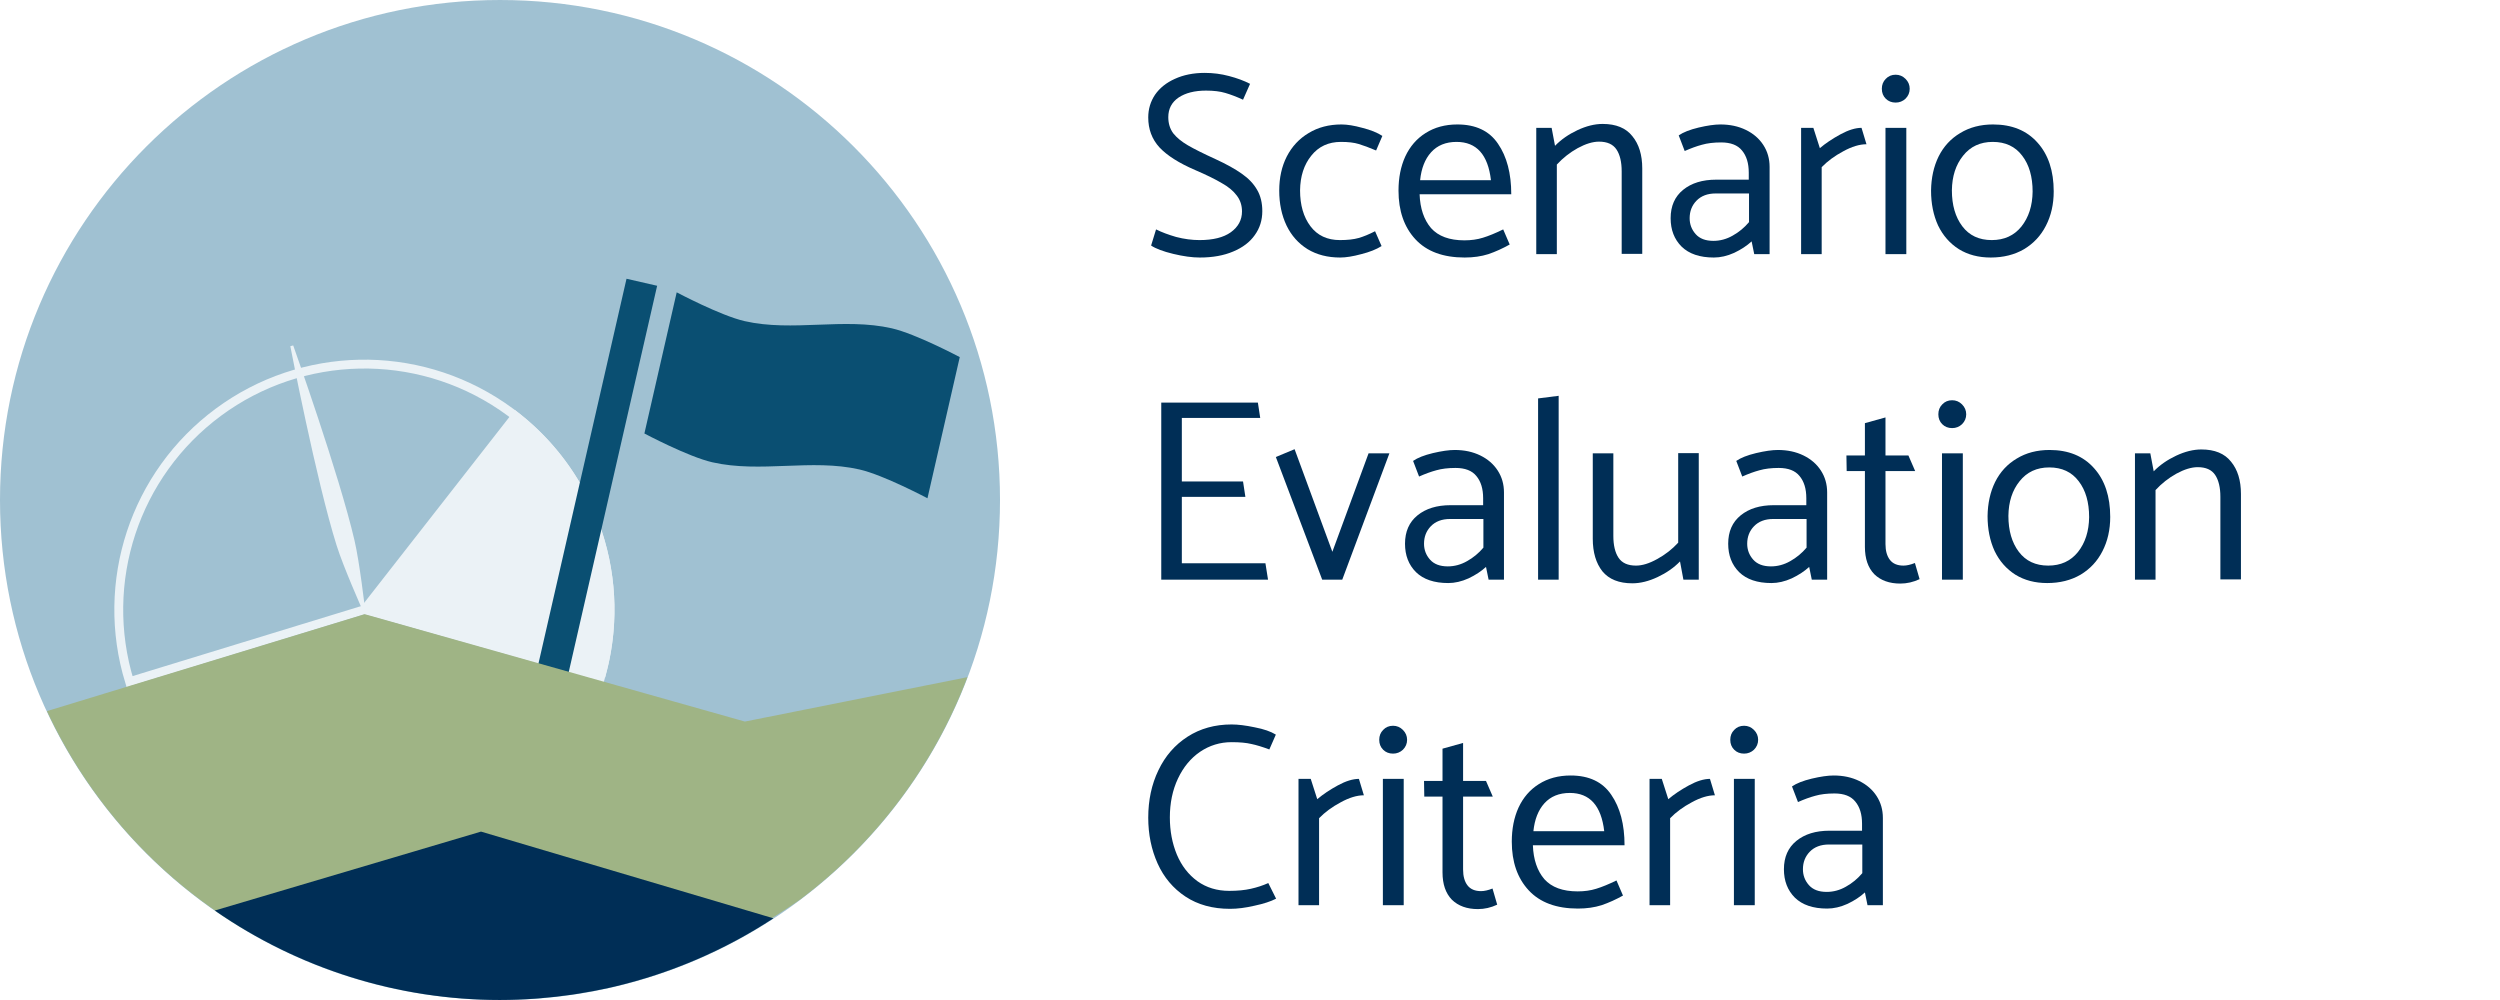
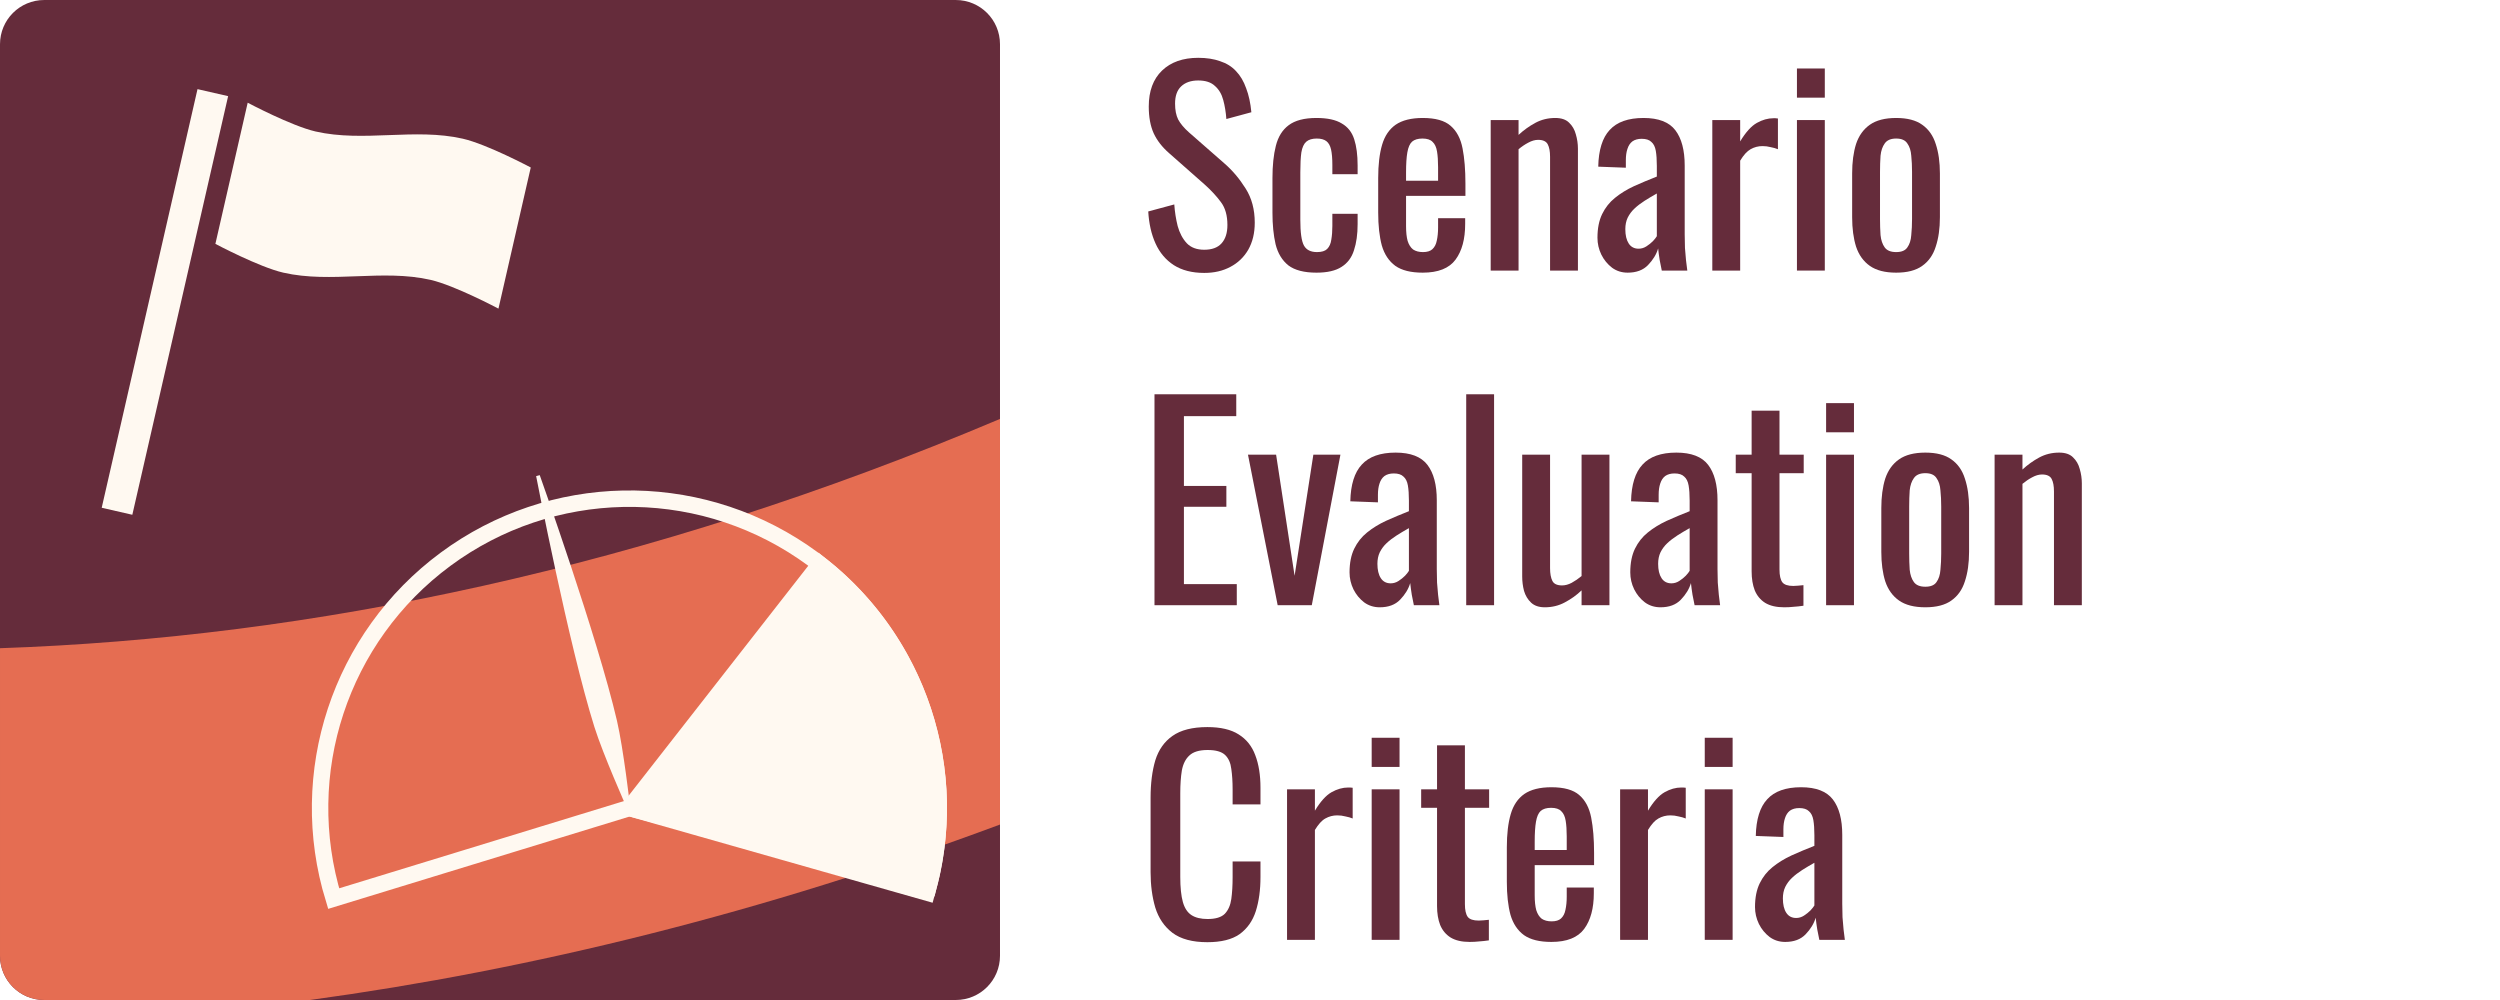
<svg xmlns="http://www.w3.org/2000/svg" version="1.1" id="svg2" xml:space="preserve" width="640" height="256" viewBox="0 0 640 256">
  <defs id="defs6" />
  <g id="g8" transform="matrix(1.333333,0,0,-1.333333,-474.3139,3852.588)">
    <g id="path1038" transform="matrix(2.834646,0,0,-2.834646,611.0355,2909.929)" />
-     <g aria-label="Scenario Evaluation Criteria" transform="scale(1,-1)" id="text381" style="font-size:50px;font-family:Catamaran;-inkscape-font-specification:Catamaran;fill:#002e56;stroke-width:1.701">
-       <path d="m 576.748,-2842.296 q 1.35,0.9 4.25,1.6 2.9,0.7 5.1,0.7 3.7,0 6.4,-1.15 2.75,-1.15 4.15,-3.15 1.45,-2 1.45,-4.6 0,-2.4 -1,-4.1 -1,-1.75 -2.95,-3.1 -1.9,-1.35 -5.05,-2.8 -3.5,-1.6 -5.3,-2.65 -1.8,-1.05 -2.8,-2.3 -0.95,-1.3 -0.95,-3.1 0,-2.4 1.95,-3.75 2,-1.35 5.3,-1.35 2.2,0 3.7,0.45 1.55,0.45 3.4,1.3 l 1.35,-3.05 q -1.75,-0.9 -4.05,-1.5 -2.25,-0.6 -4.65,-0.6 -3.25,0 -5.75,1.15 -2.45,1.1 -3.8,3.05 -1.3,1.95 -1.3,4.35 0,3.4 2.15,5.75 2.2,2.35 6.85,4.35 3.25,1.4 5.1,2.5 1.9,1.05 2.9,2.4 1,1.3 1,3.05 0,2.45 -2.15,4 -2.1,1.5 -6,1.5 -2.2,0 -4.5,-0.6 -2.25,-0.65 -3.85,-1.45 z" id="path303" />
-       <path d="m 619.748,-2845.046 q -1.75,0.9 -3.15,1.3 -1.4,0.4 -3.6,0.4 -3.65,0 -5.65,-2.65 -2,-2.65 -2,-6.9 0.05,-4.05 2.15,-6.65 2.1,-2.65 5.7,-2.65 2.1,0 3.4,0.4 1.35,0.4 3.35,1.25 l 1.2,-2.8 q -1.45,-0.95 -3.85,-1.55 -2.35,-0.65 -4,-0.65 -3.6,0 -6.3,1.65 -2.7,1.6 -4.2,4.5 -1.45,2.85 -1.45,6.55 0,3.75 1.4,6.7 1.4,2.9 4.05,4.55 2.65,1.6 6.25,1.6 1.65,0 4.05,-0.65 2.4,-0.6 3.9,-1.55 z" id="path305" />
-       <path d="m 645.898,-2852.146 q 0,-6 -2.55,-9.7 -2.5,-3.7 -7.8,-3.7 -3.5,0 -6.1,1.65 -2.55,1.6 -3.9,4.5 -1.3,2.85 -1.3,6.55 0,5.85 3.25,9.35 3.25,3.5 9.45,3.5 2.5,0 4.55,-0.65 2.05,-0.7 4.1,-1.85 l -1.25,-2.9 q -2.25,1.1 -3.9,1.6 -1.6,0.5 -3.55,0.5 -4.3,0 -6.4,-2.35 -2.05,-2.4 -2.2,-6.5 z m -17.5,-2.7 q 0.35,-3.4 2.1,-5.35 1.8,-2 4.9,-2 5.75,0 6.6,7.35 z" id="path307" />
-       <path d="m 654.648,-2857.846 q 1.75,-1.9 4,-3.15 2.3,-1.25 4.1,-1.25 2.35,0 3.35,1.5 1,1.5 1,4.2 v 15.85 h 3.95 v -16.4 q 0,-3.9 -1.9,-6.2 -1.85,-2.35 -5.7,-2.35 -2.3,0 -4.85,1.2 -2.55,1.2 -4.3,3 l -0.65,-3.45 h -2.95 v 24.25 h 3.95 z" id="path309" />
-       <path d="m 679.198,-2860.446 q 1.8,-0.8 3.3,-1.2 1.55,-0.45 3.7,-0.45 2.75,0 4,1.55 1.3,1.55 1.3,4.25 v 1.35 h -6.25 q -3.95,0 -6.35,1.95 -2.4,1.95 -2.4,5.45 0,3.35 2.1,5.45 2.15,2.1 6.2,2.1 1.9,0 3.9,-0.9 2,-0.95 3.35,-2.2 l 0.5,2.45 h 2.95 v -16.75 q 0,-2.35 -1.2,-4.2 -1.2,-1.85 -3.35,-2.9 -2.15,-1.05 -4.9,-1.05 -1.65,0 -4.2,0.6 -2.5,0.6 -3.8,1.5 z m 0.95,12.9 q 0,-2 1.3,-3.35 1.35,-1.4 3.7,-1.4 h 6.4 v 5.5 q -1.35,1.6 -3.15,2.6 -1.75,1 -3.7,1 -2.25,0 -3.4,-1.3 -1.15,-1.3 -1.15,-3.05 z" id="path311" />
-       <path d="m 705.498,-2857.346 q 1.7,-1.75 4.15,-3.05 2.45,-1.35 4.45,-1.35 l -0.95,-3.15 q -1.75,0 -4.05,1.25 -2.3,1.25 -3.95,2.65 l -1.25,-3.9 h -2.35 v 24.25 h 3.95 z" id="path313" />
-       <path d="m 719.698,-2869.746 q 1.1,0 1.9,-0.75 0.8,-0.8 0.8,-1.9 0,-1.1 -0.8,-1.9 -0.8,-0.8 -1.9,-0.8 -1.15,0 -1.9,0.8 -0.75,0.75 -0.75,1.9 0,1.15 0.75,1.9 0.75,0.75 1.9,0.75 z m 2.05,29.1 v -24.25 h -4 v 24.25 z" id="path315" />
-       <path d="m 750.048,-2852.696 q 0,3.7 -1.5,6.6 -1.45,2.85 -4.2,4.5 -2.75,1.6 -6.4,1.6 -3.5,0 -6.1,-1.6 -2.6,-1.65 -4,-4.55 -1.35,-2.95 -1.35,-6.7 0.05,-3.7 1.45,-6.55 1.45,-2.9 4.15,-4.5 2.7,-1.65 6.3,-1.65 5.45,0 8.55,3.5 3.1,3.45 3.1,9.35 z m -11.9,9.35 q 3.6,0 5.7,-2.6 2.1,-2.65 2.15,-6.7 0,-4.3 -2,-6.9 -2,-2.65 -5.65,-2.65 -3.6,0 -5.7,2.65 -2.1,2.6 -2.15,6.65 0,4.25 2,6.9 2,2.65 5.65,2.65 z" id="path317" />
-       <path d="m 599.198,-2778.146 -0.5,-3.15 h -16.05 v -12.75 h 12.2 l -0.45,-2.95 h -11.75 v -12.2 h 15.05 l -0.45,-2.95 h -18.55 v 34 z" id="path319" />
-       <path d="m 613.448,-2778.146 9.05,-24.25 h -4 l -6.95,18.9 -7.25,-19.7 -3.6,1.5 8.9,23.55 z" id="path321" />
-       <path d="m 628.198,-2797.946 q 1.8,-0.8 3.3,-1.2 1.55,-0.45 3.7,-0.45 2.75,0 4,1.55 1.3,1.55 1.3,4.25 v 1.35 h -6.25 q -3.95,0 -6.35,1.95 -2.4,1.95 -2.4,5.45 0,3.35 2.1,5.45 2.15,2.1 6.2,2.1 1.9,0 3.9,-0.9 2,-0.95 3.35,-2.2 l 0.5,2.45 h 2.95 v -16.75 q 0,-2.35 -1.2,-4.2 -1.2,-1.85 -3.35,-2.9 -2.15,-1.05 -4.9,-1.05 -1.65,0 -4.2,0.6 -2.5,0.6 -3.8,1.5 z m 0.95,12.9 q 0,-2 1.3,-3.35 1.35,-1.4 3.7,-1.4 h 6.4 v 5.5 q -1.35,1.6 -3.15,2.6 -1.75,1 -3.7,1 -2.25,0 -3.4,-1.3 -1.15,-1.3 -1.15,-3.05 z" id="path323" />
-       <path d="m 654.998,-2778.146 v -35.3 l -3.95,0.5 v 34.8 z" id="path325" />
-       <path d="m 677.948,-2785.246 q -1.75,1.9 -4.05,3.15 -2.25,1.25 -4.05,1.25 -2.35,0 -3.35,-1.5 -1,-1.5 -1,-4.2 v -15.85 h -3.95 v 16.4 q 0,3.9 1.85,6.25 1.9,2.3 5.75,2.3 2.3,0 4.85,-1.2 2.55,-1.2 4.3,-3 l 0.65,3.5 h 2.95 v -24.3 h -3.95 z" id="path327" />
-       <path d="m 690.248,-2797.946 q 1.8,-0.8 3.3,-1.2 1.55,-0.45 3.7,-0.45 2.75,0 4,1.55 1.3,1.55 1.3,4.25 v 1.35 h -6.25 q -3.95,0 -6.35,1.95 -2.4,1.95 -2.4,5.45 0,3.35 2.1,5.45 2.15,2.1 6.2,2.1 1.9,0 3.9,-0.9 2,-0.95 3.35,-2.2 l 0.5,2.45 h 2.95 v -16.75 q 0,-2.35 -1.2,-4.2 -1.2,-1.85 -3.35,-2.9 -2.15,-1.05 -4.9,-1.05 -1.65,0 -4.2,0.6 -2.5,0.6 -3.8,1.5 z m 0.95,12.9 q 0,-2 1.3,-3.35 1.35,-1.4 3.7,-1.4 h 6.4 v 5.5 q -1.35,1.6 -3.15,2.6 -1.75,1 -3.7,1 -2.25,0 -3.4,-1.3 -1.15,-1.3 -1.15,-3.05 z" id="path329" />
-       <path d="m 717.748,-2801.996 v -7.3 l -3.95,1.1 v 6.2 h -3.55 l 0.05,3 h 3.5 v 14.55 q 0,3.4 1.8,5.25 1.85,1.8 5,1.8 1.9,0 3.7,-0.85 l -0.9,-3.1 q -1.25,0.5 -2.2,0.5 -1.75,0 -2.6,-1.1 -0.85,-1.1 -0.85,-3.05 v -14 h 5.7 l -1.3,-3 z" id="path331" />
-       <path d="m 730.548,-2807.246 q 1.1,0 1.9,-0.75 0.8,-0.8 0.8,-1.9 0,-1.1 -0.8,-1.9 -0.8,-0.8 -1.9,-0.8 -1.15,0 -1.9,0.8 -0.75,0.75 -0.75,1.9 0,1.15 0.75,1.9 0.75,0.75 1.9,0.75 z m 2.05,29.1 v -24.25 h -4 v 24.25 z" id="path333" />
-       <path d="m 760.898,-2790.196 q 0,3.7 -1.5,6.6 -1.45,2.85 -4.2,4.5 -2.75,1.6 -6.4,1.6 -3.5,0 -6.1,-1.6 -2.6,-1.65 -4,-4.55 -1.35,-2.95 -1.35,-6.7 0.05,-3.7 1.45,-6.55 1.45,-2.9 4.15,-4.5 2.7,-1.65 6.3,-1.65 5.45,0 8.55,3.5 3.1,3.45 3.1,9.35 z m -11.9,9.35 q 3.6,0 5.7,-2.6 2.1,-2.65 2.15,-6.7 0,-4.3 -2,-6.9 -2,-2.65 -5.65,-2.65 -3.6,0 -5.7,2.65 -2.1,2.6 -2.15,6.65 0,4.25 2,6.9 2,2.65 5.65,2.65 z" id="path335" />
-       <path d="m 769.598,-2795.346 q 1.75,-1.9 4,-3.15 2.3,-1.25 4.1,-1.25 2.35,0 3.35,1.5 1,1.5 1,4.2 v 15.85 h 3.95 v -16.4 q 0,-3.9 -1.9,-6.2 -1.85,-2.35 -5.7,-2.35 -2.3,0 -4.85,1.2 -2.55,1.2 -4.3,3 l -0.65,-3.45 h -2.95 v 24.25 h 3.95 z" id="path337" />
-       <path d="m 600.698,-2748.396 q -1.45,-0.9 -4.05,-1.4 -2.6,-0.55 -4.45,-0.55 -4.8,0 -8.45,2.35 -3.65,2.35 -5.6,6.45 -1.95,4.05 -1.95,9.1 0,4.8 1.8,8.8 1.8,4 5.35,6.35 3.55,2.35 8.55,2.35 2.15,0 4.7,-0.6 2.6,-0.55 4.15,-1.35 l -1.5,-3 q -1.55,0.7 -3.35,1.1 -1.75,0.4 -4.15,0.4 -3.5,0 -6.1,-1.85 -2.6,-1.9 -3.95,-5.1 -1.35,-3.25 -1.35,-7.15 0,-4.15 1.55,-7.45 1.55,-3.3 4.25,-5.15 2.75,-1.85 6.05,-1.85 2.35,0 3.8,0.35 1.45,0.3 3.45,1.05 z" id="path339" />
-       <path d="m 608.998,-2732.346 q 1.7,-1.75 4.15,-3.05 2.45,-1.35 4.45,-1.35 l -0.95,-3.15 q -1.75,0 -4.05,1.25 -2.3,1.25 -3.95,2.65 l -1.25,-3.9 h -2.35 v 24.25 h 3.95 z" id="path341" />
-       <path d="m 623.198,-2744.746 q 1.1,0 1.9,-0.75 0.8,-0.8 0.8,-1.9 0,-1.1 -0.8,-1.9 -0.8,-0.8 -1.9,-0.8 -1.15,0 -1.9,0.8 -0.75,0.75 -0.75,1.9 0,1.15 0.75,1.9 0.75,0.75 1.9,0.75 z m 2.05,29.1 v -24.25 h -4 v 24.25 z" id="path343" />
-       <path d="m 636.648,-2739.496 v -7.3 l -3.95,1.1 v 6.2 h -3.55 l 0.05,3 h 3.5 v 14.55 q 0,3.4 1.8,5.25 1.85,1.8 5,1.8 1.9,0 3.7,-0.85 l -0.9,-3.1 q -1.25,0.5 -2.2,0.5 -1.75,0 -2.6,-1.1 -0.85,-1.1 -0.85,-3.05 v -14 h 5.7 l -1.3,-3 z" id="path345" />
-       <path d="m 667.648,-2727.146 q 0,-6 -2.55,-9.7 -2.5,-3.7 -7.8,-3.7 -3.5,0 -6.1,1.65 -2.55,1.6 -3.9,4.5 -1.3,2.85 -1.3,6.55 0,5.85 3.25,9.35 3.25,3.5 9.45,3.5 2.5,0 4.55,-0.65 2.05,-0.7 4.1,-1.85 l -1.25,-2.9 q -2.25,1.1 -3.9,1.6 -1.6,0.5 -3.55,0.5 -4.3,0 -6.4,-2.35 -2.05,-2.4 -2.2,-6.5 z m -17.5,-2.7 q 0.35,-3.4 2.1,-5.35 1.8,-2 4.9,-2 5.75,0 6.6,7.35 z" id="path347" />
-       <path d="m 676.398,-2732.346 q 1.7,-1.75 4.15,-3.05 2.45,-1.35 4.45,-1.35 l -0.95,-3.15 q -1.75,0 -4.05,1.25 -2.3,1.25 -3.95,2.65 l -1.25,-3.9 h -2.35 v 24.25 h 3.95 z" id="path349" />
-       <path d="m 690.598,-2744.746 q 1.1,0 1.9,-0.75 0.8,-0.8 0.8,-1.9 0,-1.1 -0.8,-1.9 -0.8,-0.8 -1.9,-0.8 -1.15,0 -1.9,0.8 -0.75,0.75 -0.75,1.9 0,1.15 0.75,1.9 0.75,0.75 1.9,0.75 z m 2.05,29.1 v -24.25 h -4 v 24.25 z" id="path351" />
-       <path d="m 700.948,-2735.446 q 1.8,-0.8 3.3,-1.2 1.55,-0.45 3.7,-0.45 2.75,0 4,1.55 1.3,1.55 1.3,4.25 v 1.35 h -6.25 q -3.95,0 -6.35,1.95 -2.4,1.95 -2.4,5.45 0,3.35 2.1,5.45 2.15,2.1 6.2,2.1 1.9,0 3.9,-0.9 2,-0.95 3.35,-2.2 l 0.5,2.45 h 2.95 v -16.75 q 0,-2.35 -1.2,-4.2 -1.2,-1.85 -3.35,-2.9 -2.15,-1.05 -4.9,-1.05 -1.65,0 -4.2,0.6 -2.5,0.6 -3.8,1.5 z m 0.95,12.9 q 0,-2 1.3,-3.35 1.35,-1.4 3.7,-1.4 h 6.4 v 5.5 q -1.35,1.6 -3.15,2.6 -1.75,1 -3.7,1 -2.25,0 -3.4,-1.3 -1.15,-1.3 -1.15,-3.05 z" id="path353" />
+     <g id="g1921" transform="matrix(2.834646,0,0,-2.834646,67.73544,2889.441)">
+       <path id="rect243" clip-path="none" style="fill:#652c3b;stroke-width:2.053" d="M 104.6 9.7506889e-07 C 102.938 9.7506889e-07 101.6 1.338 101.6 3 L 101.6 64.734 C 101.6 66.396 102.938 67.733 104.6 67.733 L 166.334 67.733 C 167.996 67.733 169.333 66.396 169.333 64.734 L 169.333 3 C 169.333 1.338 167.996 9.7506889e-07 166.334 9.7506889e-07 L 104.6 9.7506889e-07 z " />
+       <path id="path1772" clip-path="none" style="stroke-width:2.053;fill:#e56d52;fill-opacity:1" d="M 165.583 95.676 C 141.545 105.844 118.796 110.488 97.85 111.207 L 97.85 132.035 C 97.85 133.697 99.187 135.035 100.849 135.035 L 118.837 135.035 C 133.924 132.976 149.553 129.118 165.583 123.15 L 165.583 95.676 z " transform="translate(3.750401,-67.30178)" />
+       <g id="g1713" transform="matrix(1.093526,0.6246449,-0.6246449,1.093526,199.6829,121.7215)">
+         <path style="fill:none;fill-opacity:1;stroke:#fff9f1;stroke-width:0.884;stroke-dasharray:none;stroke-opacity:1" id="path1707" d="m -76.014,-12.231 a 16.637,16.637 0 0 1 -3.826,-18.836 16.637,16.637 0 0 1 16.491,-9.874 16.637,16.637 0 0 1 14.797,12.267 l -16.066,4.321 z" />
+         <path style="fill:#fff9f1;fill-opacity:1;stroke:#fff9f1;stroke-width:0.884;stroke-dasharray:none;stroke-opacity:1" id="path1709" d="m -62.226,-40.817 a 16.637,16.637 0 0 1 13.76,12.478 l -16.152,3.986 z" />
+         <path style="color:#000000;fill:#fff9f1;fill-opacity:1;-inkscape-stroke:none" d="m -77.828,-37.363 c 0,0 6.027,7.023 9.413,10.161 1.135,1.052 3.637,2.888 3.637,2.888 l 0.141,-0.141 c 0,0 -1.836,-2.501 -2.888,-3.637 -3.138,-3.386 -10.161,-9.413 -10.161,-9.413 z" id="path1711" />
+       </g>
+       <path id="path1715" style="fill:#fff9f1;fill-opacity:1;stroke:none;stroke-width:0.029;stroke-dasharray:none;stroke-opacity:1" d="m 118.377,6.957 c 0,0 2.968,1.576 4.598,1.949 3.259,0.746 6.717,-0.257 9.977,0.489 1.63,0.373 4.598,1.949 4.598,1.949 l -2.188,9.561 c 0,0 -2.968,-1.576 -4.598,-1.949 -3.259,-0.746 -6.717,0.257 -9.977,-0.489 -1.63,-0.373 -4.598,-1.949 -4.598,-1.949 z m -7.814,27.91 6.489,-28.355 -2.074,-0.475 -6.489,28.355 z" />
    </g>
-     <g id="g981" transform="matrix(2.834646,0,0,-2.834646,355.7355,2889.441)">
-       <circle style="fill:#a0c1d2;fill-opacity:1;stroke:none;stroke-width:2.508" id="path1268" cx="33.867" cy="33.867" r="33.867" />
-       <g id="g2237" transform="rotate(29.73591,-143.6132,176.6593)">
-         <path style="fill:none;fill-opacity:1;stroke:#ebf2f6;stroke-width:0.6;stroke-dasharray:none;stroke-opacity:1" id="path1588" d="m -76.014,-12.231 a 16.637,16.637 0 0 1 -3.826,-18.836 16.637,16.637 0 0 1 16.491,-9.874 16.637,16.637 0 0 1 14.797,12.267 l -16.066,4.321 z" />
-         <path style="fill:#ebf2f6;fill-opacity:1;stroke:#ebf2f6;stroke-width:0.6;stroke-dasharray:none;stroke-opacity:1" id="path2056" d="m -62.226,-40.817 a 16.637,16.637 0 0 1 13.76,12.478 l -16.152,3.986 z" />
-         <path style="color:#000000;fill:#ebf2f6;-inkscape-stroke:none" d="m -77.828,-37.363 c 0,0 6.027,7.023 9.413,10.161 1.135,1.052 3.637,2.888 3.637,2.888 l 0.141,-0.141 c 0,0 -1.836,-2.501 -2.888,-3.637 -3.138,-3.386 -10.161,-9.413 -10.161,-9.413 z" id="path2228" />
-       </g>
-       <path id="path6" style="fill:#0a4f72;fill-opacity:1;stroke:none;stroke-width:0.029;stroke-dasharray:none;stroke-opacity:1" d="m 45.835,19.801 c 0,0 2.968,1.576 4.598,1.949 3.259,0.746 6.717,-0.257 9.977,0.489 1.63,0.373 4.598,1.949 4.598,1.949 l -2.188,9.561 c 0,0 -2.968,-1.576 -4.598,-1.949 -3.259,-0.746 -6.717,0.257 -9.977,-0.489 -1.63,-0.373 -4.598,-1.949 -4.598,-1.949 z m -7.814,27.91 6.489,-28.355 -2.074,-0.475 -6.489,28.355 z" />
-       <path id="path1056" style="fill:#9fb485;fill-opacity:1;stroke:none;stroke-width:1.651" d="M 24.699,41.6 3.181,48.165 A 33.867,33.867 0 0 0 16.283,62.787 c 5.327,3.053 11.31,4.717 17.495,4.718 7.363,-8.46e-4 14.414,-2.355 20.41,-6.573 a 33.867,33.867 0 0 0 11.337,-15.067 l -15.071,3.008 z" />
-       <path style="fill:#ebf2f6;fill-opacity:1;stroke:none;stroke-width:1" d="m 41.713,47.512 9.037,-33.725" id="path1885" />
-       <path id="path2511" style="fill:#002e56;fill-opacity:1;stroke:none;stroke-width:1.651" d="m 32.58,56.327 -18.029,5.345 a 33.867,33.867 0 0 0 19.298,6.06 c 0.015,-3.4e-5 0.031,-4.63e-4 0.046,-5.17e-4 a 33.867,33.867 0 0 0 2.35,-0.088 c 0.117,-0.008 0.234,-0.018 0.35,-0.028 a 33.867,33.867 0 0 0 2.104,-0.237 c 0.15,-0.022 0.3,-0.045 0.45,-0.069 a 33.867,33.867 0 0 0 2.092,-0.396 c 0.107,-0.024 0.214,-0.049 0.321,-0.073 A 33.867,33.867 0 0 0 52.386,62.199 Z" />
+     <g aria-label="Scenario Evaluation Criteria" transform="scale(1,-1)" id="text378" style="font-size:50px;font-family:Catamaran;-inkscape-font-specification:Catamaran;fill:#652c3b;stroke:#652c3b;stroke-width:3.155">
+       <path d="m 586.948,-2837.041 q -3.5,0 -5.85,-1.5 -2.3,-1.5 -3.5,-4.15 -1.2,-2.65 -1.4,-6.15 l 5,-1.35 q 0.15,2.15 0.65,4.15 0.55,2 1.75,3.3 1.2,1.25 3.35,1.25 2.2,0 3.3,-1.2 1.15,-1.25 1.15,-3.55 0,-2.75 -1.25,-4.4 -1.25,-1.7 -3.15,-3.4 l -6.8,-6 q -2,-1.75 -2.95,-3.8 -0.95,-2.1 -0.95,-5.15 0,-4.45 2.55,-6.9 2.55,-2.45 6.95,-2.45 2.4,0 4.2,0.65 1.85,0.6 3.05,1.9 1.25,1.3 1.95,3.3 0.75,1.95 1,4.6 l -4.8,1.3 q -0.15,-2 -0.6,-3.65 -0.45,-1.7 -1.6,-2.7 -1.1,-1.05 -3.2,-1.05 -2.1,0 -3.3,1.15 -1.15,1.1 -1.15,3.3 0,1.85 0.6,3.05 0.65,1.2 2.05,2.45 l 6.85,6 q 2.3,2 4.05,4.8 1.75,2.75 1.75,6.55 0,3 -1.25,5.2 -1.25,2.15 -3.45,3.3 -2.15,1.15 -5,1.15 z" style="font-family:Oswald;-inkscape-font-specification:Oswald;stroke:none" id="path301" />
+       <path d="m 608.498,-2837.091 q -3.55,0 -5.4,-1.4 -1.8,-1.45 -2.45,-4.05 -0.6,-2.6 -0.6,-6.05 v -6.65 q 0,-3.65 0.65,-6.2 0.65,-2.6 2.45,-3.95 1.85,-1.4 5.35,-1.4 3.15,0 4.85,1.05 1.75,1 2.4,3.05 0.65,2 0.65,5 v 1.7 h -4.85 v -1.75 q 0,-1.9 -0.25,-3 -0.25,-1.1 -0.9,-1.6 -0.65,-0.5 -1.85,-0.5 -1.3,0 -2,0.6 -0.7,0.6 -0.95,2.05 -0.2,1.4 -0.2,3.85 v 9.1 q 0,3.7 0.7,4.95 0.7,1.25 2.5,1.25 1.35,0 1.95,-0.6 0.65,-0.65 0.8,-1.8 0.2,-1.15 0.2,-2.6 v -2.35 h 4.85 v 2 q 0,2.9 -0.7,5 -0.65,2.1 -2.4,3.2 -1.7,1.1 -4.8,1.1 z" style="font-family:Oswald;-inkscape-font-specification:Oswald;stroke:none" id="path303" />
+       <path d="m 628.898,-2837.091 q -3.4,0 -5.25,-1.3 -1.85,-1.35 -2.6,-3.9 -0.7,-2.6 -0.7,-6.35 v -6.6 q 0,-3.85 0.75,-6.4 0.75,-2.55 2.6,-3.85 1.9,-1.3 5.2,-1.3 3.65,0 5.35,1.5 1.75,1.5 2.3,4.35 0.55,2.8 0.55,6.75 v 2.35 h -11.4 v 5.8 q 0,1.75 0.3,2.85 0.35,1.1 1.05,1.65 0.75,0.5 1.9,0.5 1.2,0 1.8,-0.55 0.65,-0.6 0.85,-1.65 0.25,-1.1 0.25,-2.55 v -1.75 h 5.2 v 1.1 q 0,4.35 -1.85,6.85 -1.85,2.5 -6.3,2.5 z m -3.2,-17.65 h 6.15 v -2.6 q 0,-1.8 -0.2,-3 -0.2,-1.25 -0.85,-1.85 -0.6,-0.65 -1.95,-0.65 -1.3,0 -2,0.6 -0.65,0.6 -0.9,2.05 -0.25,1.4 -0.25,3.9 z" style="font-family:Oswald;-inkscape-font-specification:Oswald;stroke:none" id="path305" />
+       <path d="m 641.948,-2837.491 v -28.9 h 5.35 v 2.85 q 1.45,-1.35 3.2,-2.3 1.75,-0.95 3.85,-0.95 1.75,0 2.65,0.9 0.95,0.9 1.3,2.25 0.4,1.35 0.4,2.75 v 23.4 h -5.35 v -21.85 q 0,-1.55 -0.45,-2.4 -0.45,-0.85 -1.85,-0.85 -0.9,0 -1.9,0.55 -0.95,0.5 -1.85,1.25 v 23.3 z" style="font-family:Oswald;-inkscape-font-specification:Oswald;stroke:none" id="path307" />
+       <path d="m 668.248,-2837.091 q -1.7,0 -3,-0.95 -1.3,-1 -2.05,-2.5 -0.75,-1.55 -0.75,-3.25 0,-2.7 0.9,-4.55 0.9,-1.85 2.45,-3.1 1.6,-1.3 3.65,-2.25 2.1,-0.95 4.4,-1.85 v -2.05 q 0,-1.75 -0.2,-2.9 -0.2,-1.15 -0.85,-1.7 -0.6,-0.6 -1.85,-0.6 -1.1,0 -1.8,0.5 -0.65,0.5 -0.95,1.45 -0.3,0.9 -0.3,2.15 v 1.45 l -5.3,-0.2 q 0.1,-4.8 2.2,-7.05 2.1,-2.3 6.5,-2.3 4.3,0 6.1,2.35 1.8,2.35 1.8,6.8 v 13.2 q 0,1.35 0.05,2.6 0.1,1.25 0.2,2.35 0.15,1.05 0.25,2 h -4.9 q -0.15,-0.8 -0.4,-2 -0.2,-1.25 -0.3,-2.25 -0.5,1.7 -1.95,3.2 -1.4,1.45 -3.9,1.45 z m 2.1,-4.6 q 0.8,0 1.5,-0.45 0.7,-0.45 1.25,-1 0.55,-0.6 0.75,-0.95 v -8.2 q -1.25,0.7 -2.35,1.4 -1.1,0.7 -1.95,1.5 -0.8,0.75 -1.3,1.75 -0.45,0.95 -0.45,2.2 0,1.75 0.65,2.75 0.65,1 1.9,1 z" style="font-family:Oswald;-inkscape-font-specification:Oswald;stroke:none" id="path309" />
+       <path d="m 684.498,-2837.491 v -28.9 h 5.35 v 4.1 q 1.6,-2.65 3.2,-3.55 1.6,-0.9 3.2,-0.9 0.2,0 0.35,0 0.2,0 0.5,0.05 v 5.9 q -0.6,-0.25 -1.4,-0.4 -0.75,-0.2 -1.55,-0.2 -1.25,0 -2.3,0.6 -1,0.55 -2,2.2 v 21.1 z" style="font-family:Oswald;-inkscape-font-specification:Oswald;stroke:none" id="path311" />
+       <path d="m 700.748,-2837.491 v -28.9 h 5.35 v 28.9 z m 0,-33.2 v -5.6 h 5.35 v 5.6 z" style="font-family:Oswald;-inkscape-font-specification:Oswald;stroke:none" id="path313" />
+       <path d="m 719.798,-2837.091 q -3.2,0 -5.05,-1.3 -1.85,-1.3 -2.65,-3.7 -0.75,-2.4 -0.75,-5.65 v -8.4 q 0,-3.25 0.75,-5.65 0.8,-2.4 2.65,-3.7 1.85,-1.3 5.05,-1.3 3.2,0 5,1.3 1.85,1.3 2.6,3.7 0.8,2.4 0.8,5.65 v 8.4 q 0,3.25 -0.8,5.65 -0.75,2.4 -2.6,3.7 -1.8,1.3 -5,1.3 z m 0,-3.95 q 1.55,0 2.15,-0.9 0.65,-0.9 0.75,-2.35 0.15,-1.5 0.15,-3.1 v -9.05 q 0,-1.65 -0.15,-3.1 -0.1,-1.45 -0.75,-2.35 -0.6,-0.95 -2.15,-0.95 -1.55,0 -2.2,0.95 -0.65,0.9 -0.8,2.35 -0.1,1.45 -0.1,3.1 v 9.05 q 0,1.6 0.1,3.1 0.15,1.45 0.8,2.35 0.65,0.9 2.2,0.9 z" style="font-family:Oswald;-inkscape-font-specification:Oswald;stroke:none" id="path315" />
+       <path d="m 577.398,-2773.241 v -40.5 h 15.7 v 4.2 h -10.05 v 13.4 h 8.15 v 4 h -8.15 v 14.85 h 10.15 v 4.05 z" style="font-family:Oswald;-inkscape-font-specification:Oswald;stroke:none" id="path317" />
+       <path d="m 601.048,-2773.241 -5.7,-28.9 h 5.4 l 3.55,23.25 3.6,-23.25 h 5.2 l -5.5,28.9 z" style="font-family:Oswald;-inkscape-font-specification:Oswald;stroke:none" id="path319" />
+       <path d="m 620.648,-2772.841 q -1.7,0 -3,-0.95 -1.3,-1 -2.05,-2.5 -0.75,-1.55 -0.75,-3.25 0,-2.7 0.9,-4.55 0.9,-1.85 2.45,-3.1 1.6,-1.3 3.65,-2.25 2.1,-0.95 4.4,-1.85 v -2.05 q 0,-1.75 -0.2,-2.9 -0.2,-1.15 -0.85,-1.7 -0.6,-0.6 -1.85,-0.6 -1.1,0 -1.8,0.5 -0.65,0.5 -0.95,1.45 -0.3,0.9 -0.3,2.15 v 1.45 l -5.3,-0.2 q 0.1,-4.8 2.2,-7.05 2.1,-2.3 6.5,-2.3 4.3,0 6.1,2.35 1.8,2.35 1.8,6.8 v 13.2 q 0,1.35 0.05,2.6 0.1,1.25 0.2,2.35 0.15,1.05 0.25,2 h -4.9 q -0.15,-0.8 -0.4,-2 -0.2,-1.25 -0.3,-2.25 -0.5,1.7 -1.95,3.2 -1.4,1.45 -3.9,1.45 z m 2.1,-4.6 q 0.8,0 1.5,-0.45 0.7,-0.45 1.25,-1 0.55,-0.6 0.75,-0.95 v -8.2 q -1.25,0.7 -2.35,1.4 -1.1,0.7 -1.95,1.5 -0.8,0.75 -1.3,1.75 -0.45,0.95 -0.45,2.2 0,1.75 0.65,2.75 0.65,1 1.9,1 z" style="font-family:Oswald;-inkscape-font-specification:Oswald;stroke:none" id="path321" />
+       <path d="m 637.248,-2773.241 v -40.5 h 5.35 v 40.5 z" style="font-family:Oswald;-inkscape-font-specification:Oswald;stroke:none" id="path323" />
+       <path d="m 652.348,-2772.841 q -1.7,0 -2.65,-0.9 -0.95,-0.9 -1.35,-2.25 -0.35,-1.35 -0.35,-2.75 v -23.4 h 5.35 v 21.8 q 0,1.55 0.45,2.45 0.45,0.85 1.85,0.85 0.9,0 1.85,-0.5 1,-0.55 1.9,-1.3 v -23.3 h 5.35 v 28.9 h -5.35 v -2.85 q -1.4,1.35 -3.2,2.3 -1.75,0.95 -3.85,0.95 z" style="font-family:Oswald;-inkscape-font-specification:Oswald;stroke:none" id="path325" />
+       <path d="m 674.548,-2772.841 q -1.7,0 -3,-0.95 -1.3,-1 -2.05,-2.5 -0.75,-1.55 -0.75,-3.25 0,-2.7 0.9,-4.55 0.9,-1.85 2.45,-3.1 1.6,-1.3 3.65,-2.25 2.1,-0.95 4.4,-1.85 v -2.05 q 0,-1.75 -0.2,-2.9 -0.2,-1.15 -0.85,-1.7 -0.6,-0.6 -1.85,-0.6 -1.1,0 -1.8,0.5 -0.65,0.5 -0.95,1.45 -0.3,0.9 -0.3,2.15 v 1.45 l -5.3,-0.2 q 0.1,-4.8 2.2,-7.05 2.1,-2.3 6.5,-2.3 4.3,0 6.1,2.35 1.8,2.35 1.8,6.8 v 13.2 q 0,1.35 0.05,2.6 0.1,1.25 0.2,2.35 0.15,1.05 0.25,2 h -4.9 q -0.15,-0.8 -0.4,-2 -0.2,-1.25 -0.3,-2.25 -0.5,1.7 -1.95,3.2 -1.4,1.45 -3.9,1.45 z m 2.1,-4.6 q 0.8,0 1.5,-0.45 0.7,-0.45 1.25,-1 0.55,-0.6 0.75,-0.95 v -8.2 q -1.25,0.7 -2.35,1.4 -1.1,0.7 -1.95,1.5 -0.8,0.75 -1.3,1.75 -0.45,0.95 -0.45,2.2 0,1.75 0.65,2.75 0.65,1 1.9,1 z" style="font-family:Oswald;-inkscape-font-specification:Oswald;stroke:none" id="path327" />
+       <path d="m 698.298,-2772.841 q -2.25,0 -3.65,-0.85 -1.35,-0.85 -2,-2.4 -0.6,-1.55 -0.6,-3.65 v -18.85 h -3.05 v -3.55 h 3.05 v -8.45 h 5.35 v 8.45 h 4.65 v 3.55 h -4.65 v 18.5 q 0,1.7 0.55,2.45 0.55,0.7 2.1,0.7 0.4,0 0.9,-0.05 0.55,-0.05 1.05,-0.1 v 3.95 q -1,0.15 -1.85,0.2 -0.85,0.1 -1.85,0.1 z" style="font-family:Oswald;-inkscape-font-specification:Oswald;stroke:none" id="path329" />
+       <path d="m 706.348,-2773.241 v -28.9 h 5.35 v 28.9 z m 0,-33.2 v -5.6 h 5.35 v 5.6 z" style="font-family:Oswald;-inkscape-font-specification:Oswald;stroke:none" id="path331" />
+       <path d="m 725.398,-2772.841 q -3.2,0 -5.05,-1.3 -1.85,-1.3 -2.65,-3.7 -0.75,-2.4 -0.75,-5.65 v -8.4 q 0,-3.25 0.75,-5.65 0.8,-2.4 2.65,-3.7 1.85,-1.3 5.05,-1.3 3.2,0 5,1.3 1.85,1.3 2.6,3.7 0.8,2.4 0.8,5.65 v 8.4 q 0,3.25 -0.8,5.65 -0.75,2.4 -2.6,3.7 -1.8,1.3 -5,1.3 z m 0,-3.95 q 1.55,0 2.15,-0.9 0.65,-0.9 0.75,-2.35 0.15,-1.5 0.15,-3.1 v -9.05 q 0,-1.65 -0.15,-3.1 -0.1,-1.45 -0.75,-2.35 -0.6,-0.95 -2.15,-0.95 -1.55,0 -2.2,0.95 -0.65,0.9 -0.8,2.35 -0.1,1.45 -0.1,3.1 v 9.05 q 0,1.6 0.1,3.1 0.15,1.45 0.8,2.35 0.65,0.9 2.2,0.9 z" style="font-family:Oswald;-inkscape-font-specification:Oswald;stroke:none" id="path333" />
+       <path d="m 738.698,-2773.241 v -28.9 h 5.35 v 2.85 q 1.45,-1.35 3.2,-2.3 1.75,-0.95 3.85,-0.95 1.75,0 2.65,0.9 0.95,0.9 1.3,2.25 0.4,1.35 0.4,2.75 v 23.4 h -5.35 v -21.85 q 0,-1.55 -0.45,-2.4 -0.45,-0.85 -1.85,-0.85 -0.9,0 -1.9,0.55 -0.95,0.5 -1.85,1.25 v 23.3 z" style="font-family:Oswald;-inkscape-font-specification:Oswald;stroke:none" id="path335" />
+       <path d="m 587.548,-2708.541 q -4.3,0 -6.7,-1.8 -2.35,-1.8 -3.3,-4.85 -0.9,-3.05 -0.9,-6.8 v -14.3 q 0,-4.1 0.9,-7.15 0.95,-3.05 3.3,-4.7 2.4,-1.7 6.7,-1.7 3.8,0 6,1.4 2.25,1.4 3.2,4 1,2.6 1,6.25 v 3.2 h -5.35 v -2.85 q 0,-2.25 -0.25,-3.95 -0.2,-1.75 -1.2,-2.7 -1,-0.95 -3.35,-0.95 -2.4,0 -3.5,1.05 -1.1,1 -1.45,2.9 -0.3,1.85 -0.3,4.35 v 16.05 q 0,3.05 0.5,4.85 0.5,1.75 1.65,2.5 1.15,0.75 3.1,0.75 2.3,0 3.3,-1 1,-1.05 1.25,-2.85 0.25,-1.8 0.25,-4.2 v -3 h 5.35 v 3 q 0,3.7 -0.9,6.55 -0.9,2.8 -3.1,4.4 -2.2,1.55 -6.2,1.55 z" style="font-family:Oswald;-inkscape-font-specification:Oswald;stroke:none" id="path337" />
+       <path d="m 602.848,-2708.991 v -28.9 h 5.35 v 4.1 q 1.6,-2.65 3.2,-3.55 1.6,-0.9 3.2,-0.9 0.2,0 0.35,0 0.2,0 0.5,0.05 v 5.9 q -0.6,-0.25 -1.4,-0.4 -0.75,-0.2 -1.55,-0.2 -1.25,0 -2.3,0.6 -1,0.55 -2,2.2 v 21.1 z" style="font-family:Oswald;-inkscape-font-specification:Oswald;stroke:none" id="path339" />
+       <path d="m 619.098,-2708.991 v -28.9 h 5.35 v 28.9 z m 0,-33.2 v -5.6 h 5.35 v 5.6 z" style="font-family:Oswald;-inkscape-font-specification:Oswald;stroke:none" id="path341" />
+       <path d="m 637.898,-2708.591 q -2.25,0 -3.65,-0.85 -1.35,-0.85 -2,-2.4 -0.6,-1.55 -0.6,-3.65 v -18.85 h -3.05 v -3.55 h 3.05 v -8.45 h 5.35 v 8.45 h 4.65 v 3.55 h -4.65 v 18.5 q 0,1.7 0.55,2.45 0.55,0.7 2.1,0.7 0.4,0 0.9,-0.05 0.55,-0.05 1.05,-0.1 v 3.95 q -1,0.15 -1.85,0.2 -0.85,0.1 -1.85,0.1 z" style="font-family:Oswald;-inkscape-font-specification:Oswald;stroke:none" id="path343" />
+       <path d="m 653.598,-2708.591 q -3.4,0 -5.25,-1.3 -1.85,-1.35 -2.6,-3.9 -0.7,-2.6 -0.7,-6.35 v -6.6 q 0,-3.85 0.75,-6.4 0.75,-2.55 2.6,-3.85 1.9,-1.3 5.2,-1.3 3.65,0 5.35,1.5 1.75,1.5 2.3,4.35 0.55,2.8 0.55,6.75 v 2.35 h -11.4 v 5.8 q 0,1.75 0.3,2.85 0.35,1.1 1.05,1.65 0.75,0.5 1.9,0.5 1.2,0 1.8,-0.55 0.65,-0.6 0.85,-1.65 0.25,-1.1 0.25,-2.55 v -1.75 h 5.2 v 1.1 q 0,4.35 -1.85,6.85 -1.85,2.5 -6.3,2.5 z m -3.2,-17.65 h 6.15 v -2.6 q 0,-1.8 -0.2,-3 -0.2,-1.25 -0.85,-1.85 -0.6,-0.65 -1.95,-0.65 -1.3,0 -2,0.6 -0.65,0.6 -0.9,2.05 -0.25,1.4 -0.25,3.9 z" style="font-family:Oswald;-inkscape-font-specification:Oswald;stroke:none" id="path345" />
+       <path d="m 666.798,-2708.991 v -28.9 h 5.35 v 4.1 q 1.6,-2.65 3.2,-3.55 1.6,-0.9 3.2,-0.9 0.2,0 0.35,0 0.2,0 0.5,0.05 v 5.9 q -0.6,-0.25 -1.4,-0.4 -0.75,-0.2 -1.55,-0.2 -1.25,0 -2.3,0.6 -1,0.55 -2,2.2 v 21.1 z" style="font-family:Oswald;-inkscape-font-specification:Oswald;stroke:none" id="path347" />
+       <path d="m 683.048,-2708.991 v -28.9 h 5.35 v 28.9 z m 0,-33.2 v -5.6 h 5.35 v 5.6 z" style="font-family:Oswald;-inkscape-font-specification:Oswald;stroke:none" id="path349" />
+       <path d="m 698.498,-2708.591 q -1.7,0 -3,-0.95 -1.3,-1 -2.05,-2.5 -0.75,-1.55 -0.75,-3.25 0,-2.7 0.9,-4.55 0.9,-1.85 2.45,-3.1 1.6,-1.3 3.65,-2.25 2.1,-0.95 4.4,-1.85 v -2.05 q 0,-1.75 -0.2,-2.9 -0.2,-1.15 -0.85,-1.7 -0.6,-0.6 -1.85,-0.6 -1.1,0 -1.8,0.5 -0.65,0.5 -0.95,1.45 -0.3,0.9 -0.3,2.15 v 1.45 l -5.3,-0.2 q 0.1,-4.8 2.2,-7.05 2.1,-2.3 6.5,-2.3 4.3,0 6.1,2.35 1.8,2.35 1.8,6.8 v 13.2 q 0,1.35 0.05,2.6 0.1,1.25 0.2,2.35 0.15,1.05 0.25,2 h -4.9 q -0.15,-0.8 -0.4,-2 -0.2,-1.25 -0.3,-2.25 -0.5,1.7 -1.95,3.2 -1.4,1.45 -3.9,1.45 z m 2.1,-4.6 q 0.8,0 1.5,-0.45 0.7,-0.45 1.25,-1 0.55,-0.6 0.75,-0.95 v -8.2 q -1.25,0.7 -2.35,1.4 -1.1,0.7 -1.95,1.5 -0.8,0.75 -1.3,1.75 -0.45,0.95 -0.45,2.2 0,1.75 0.65,2.75 0.65,1 1.9,1 z" style="font-family:Oswald;-inkscape-font-specification:Oswald;stroke:none" id="path351" />
    </g>
  </g>
</svg>
